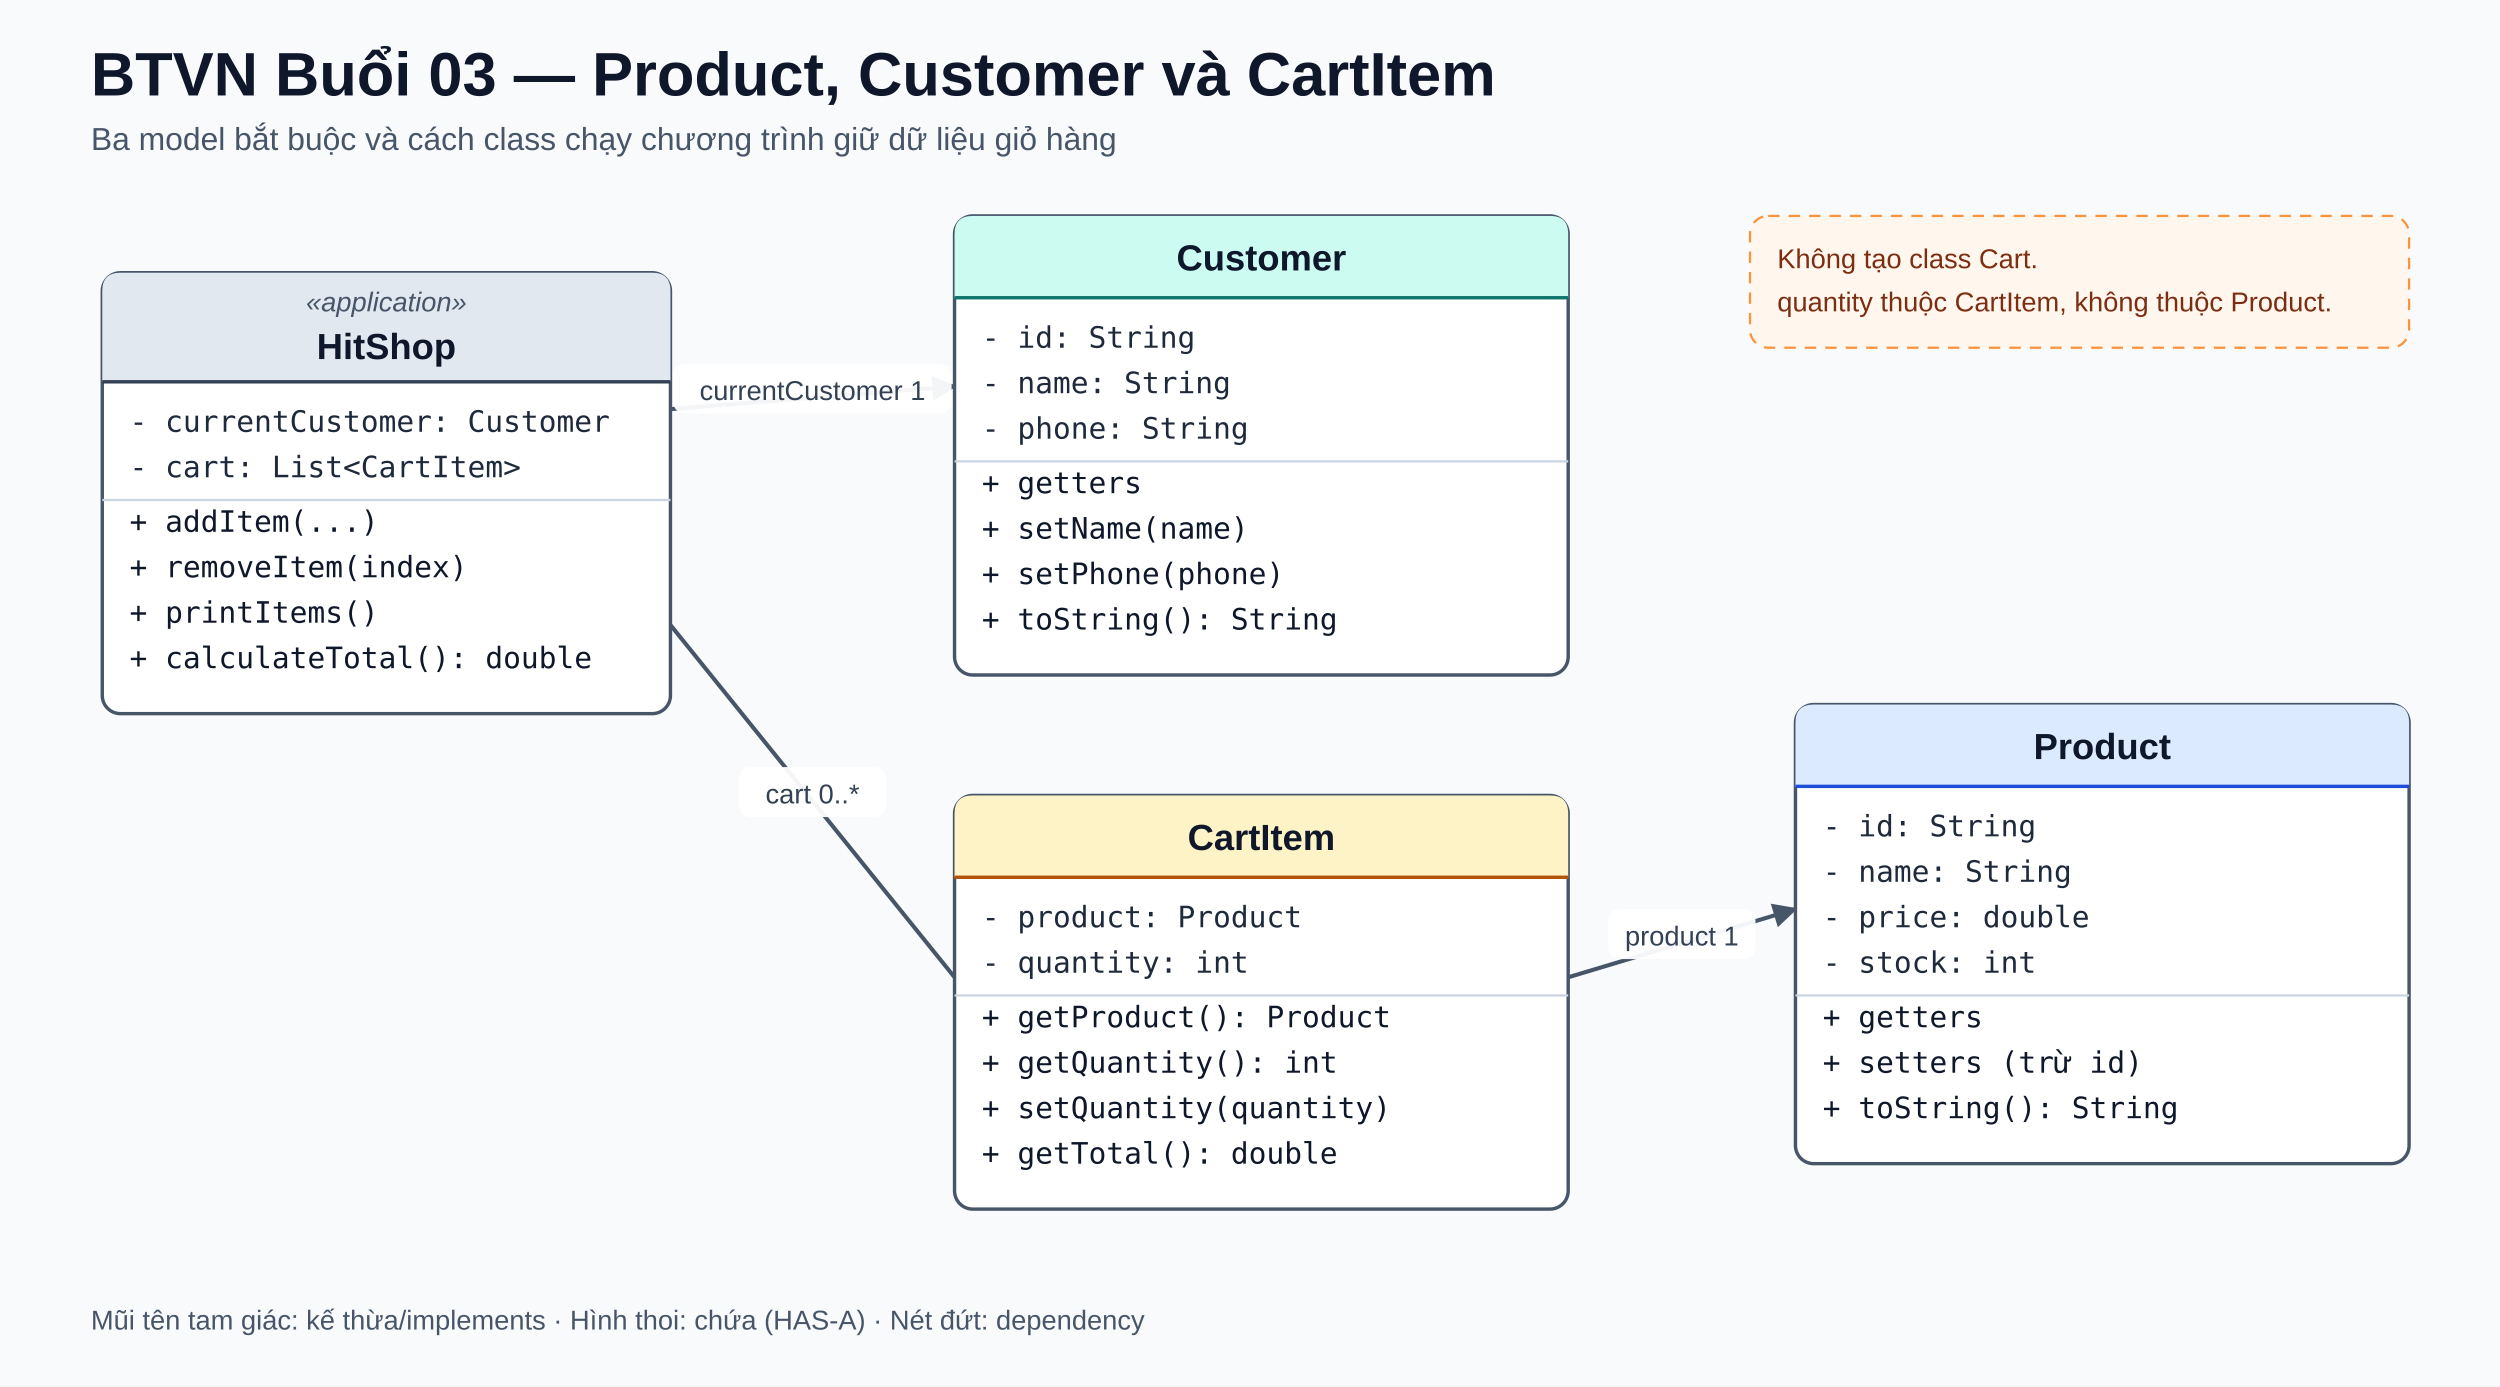
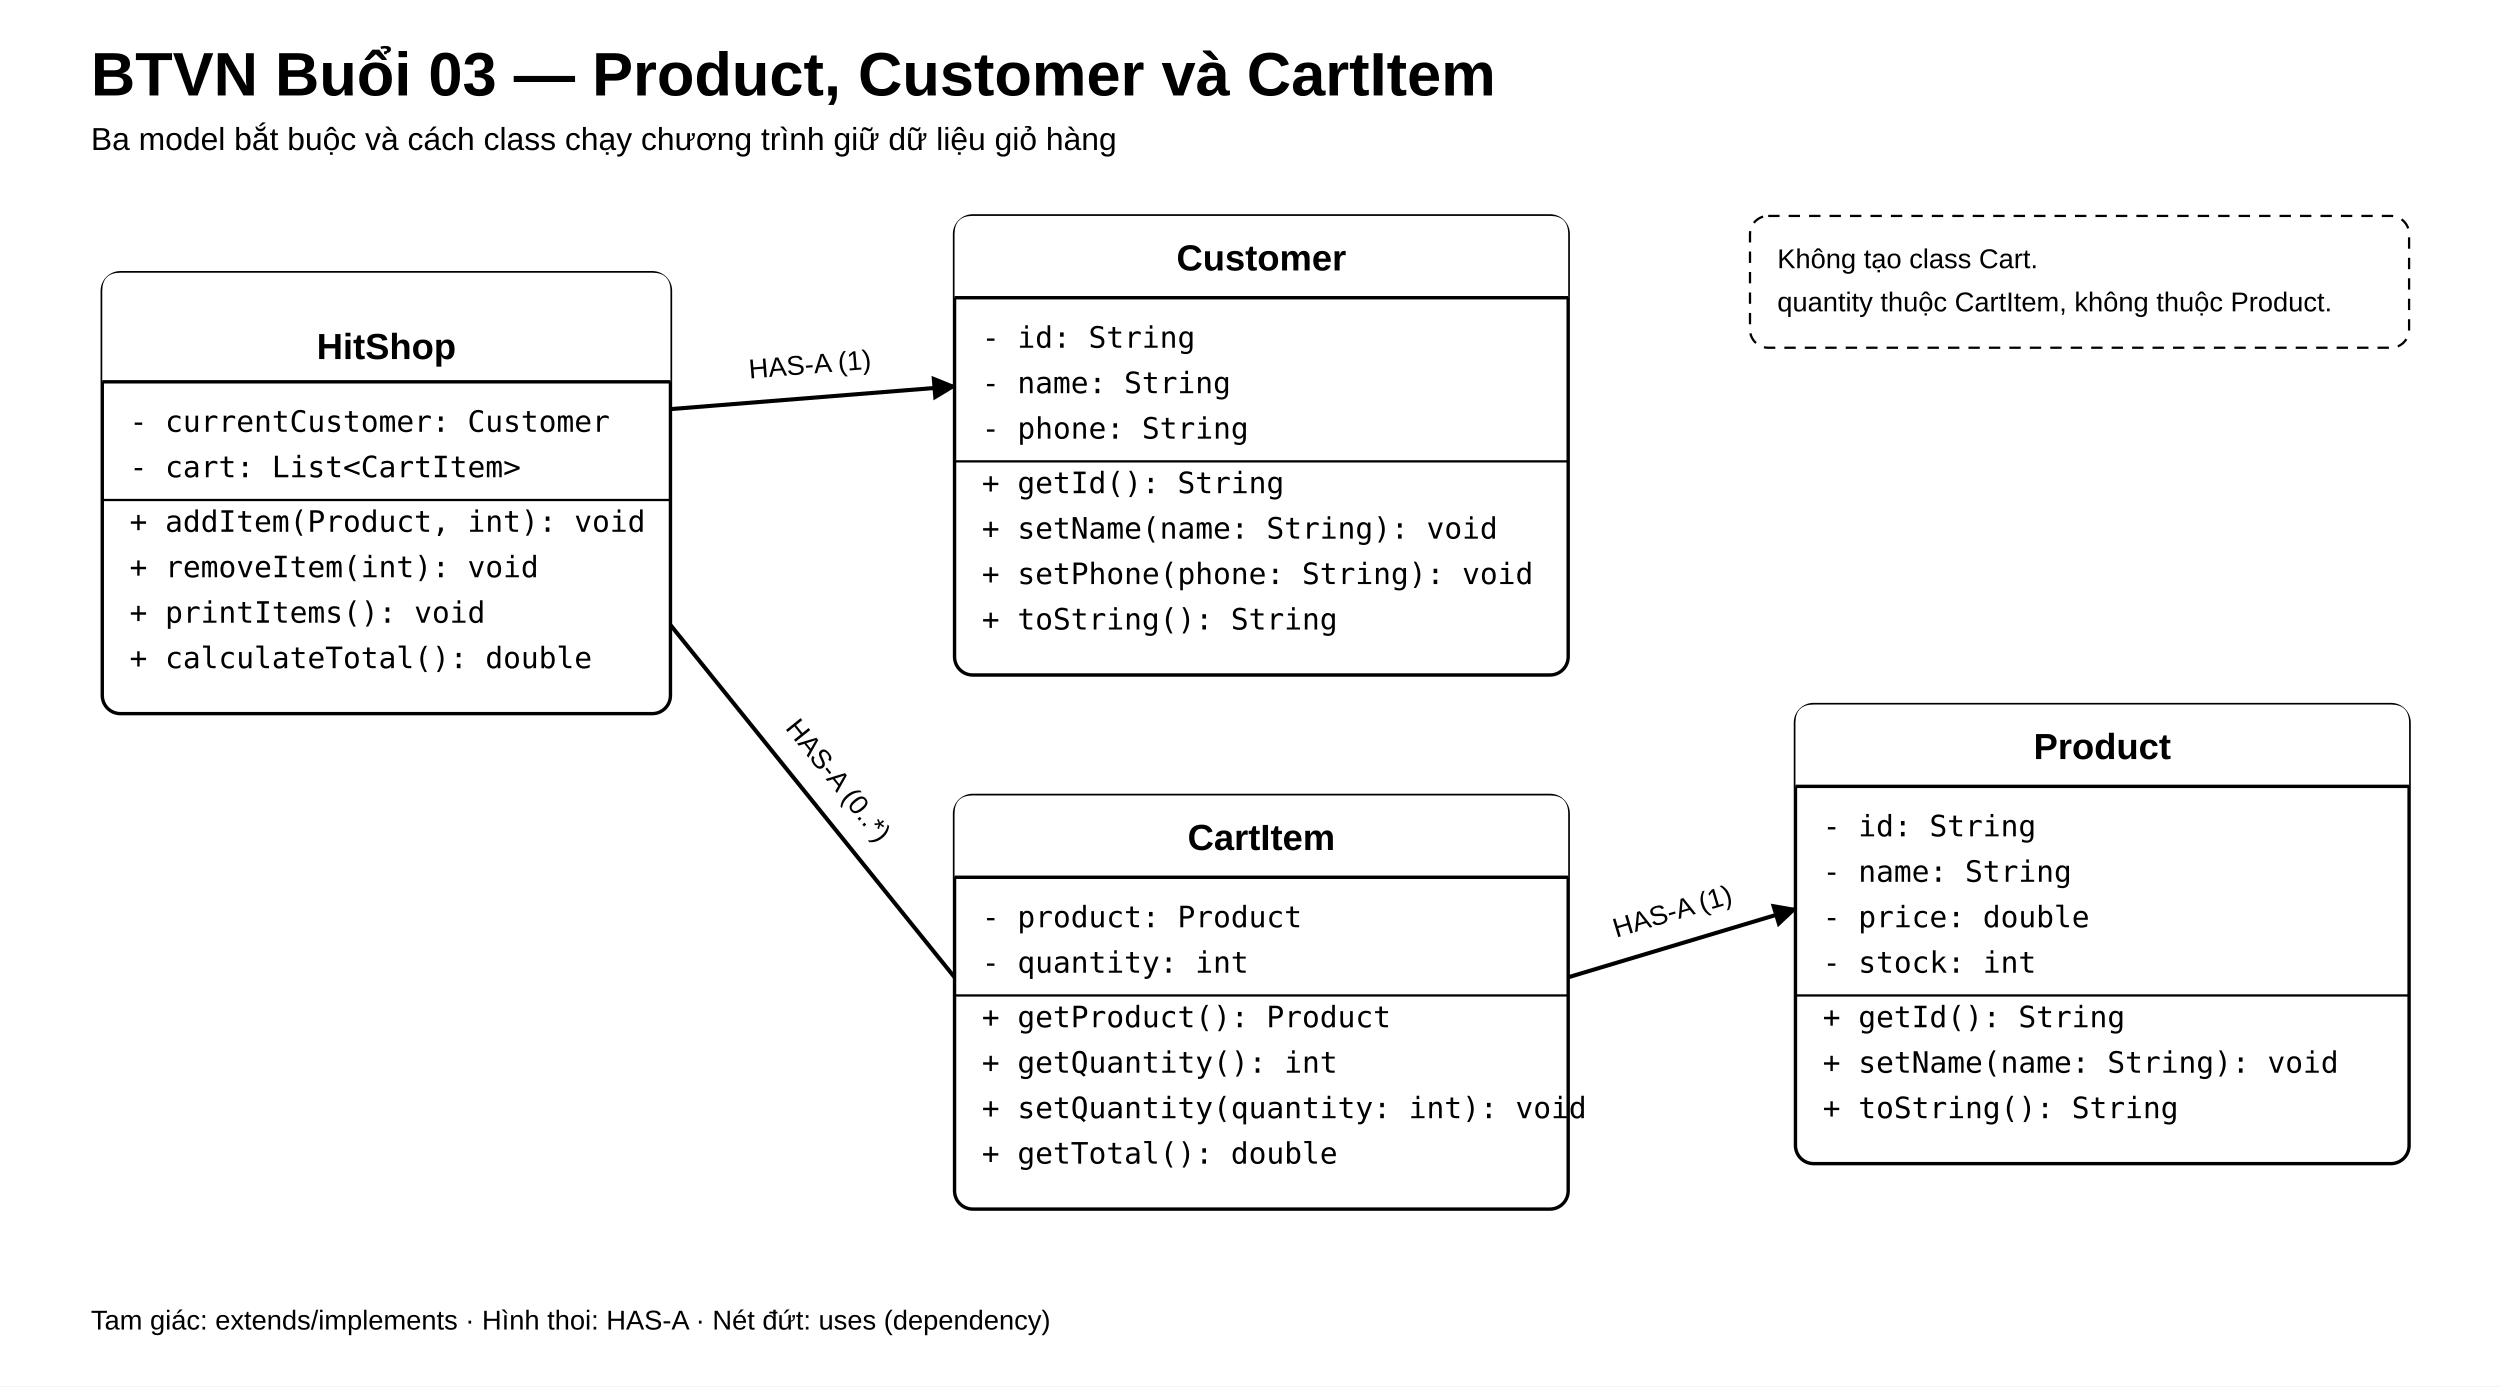
<svg xmlns="http://www.w3.org/2000/svg" width="1100" height="610" viewBox="0 0 1100 610" role="img" aria-labelledby="title desc">
  <defs>
    <marker id="arrow" viewBox="0 0 10 10" refX="9" refY="5" markerWidth="8" markerHeight="8" orient="auto">
-       <path d="M 0 0 L 10 5 L 0 10 z" fill="#475569" />
+       <path d="M 0 0 L 10 5 L 0 10 z" fill="#000000" />
    </marker>
    <marker id="arrowSmall" viewBox="0 0 10 10" refX="9" refY="5" markerWidth="6" markerHeight="6" orient="auto">
-       <path d="M 0 0 L 10 5 L 0 10 z" fill="#475569" />
+       <path d="M 0 0 L 10 5 L 0 10 z" fill="#000000" />
    </marker>
    <marker id="triangle" viewBox="0 0 12 12" refX="11" refY="6" markerWidth="11" markerHeight="11" orient="auto">
-       <path d="M 1 1 L 11 6 L 1 11 z" fill="#FFFFFF" stroke="#475569" stroke-width="1.3" />
+       <path d="M 1 1 L 11 6 L 1 11 z" fill="#FFFFFF" stroke="#000000" stroke-width="1.3" />
    </marker>
    <marker id="diamond" viewBox="0 0 14 10" refX="13" refY="5" markerWidth="12" markerHeight="10" orient="auto">
-       <path d="M 1 5 L 6 1 L 13 5 L 6 9 z" fill="#475569" />
+       <path d="M 1 5 L 6 1 L 13 5 L 6 9 z" fill="#000000" />
    </marker>
  </defs>
  <style>
-     .title { font: 700 27px Arial, sans-serif; fill: #0F172A; }
-     .subtitle { font: 14px Arial, sans-serif; fill: #475569; }
-     .class-title { font: 700 16px Arial, sans-serif; fill: #0F172A; }
-     .stereotype { font: italic 12px Arial, sans-serif; fill: #475569; }
-     .member { font: 13px Consolas, monospace; fill: #1E293B; }
-     .method { fill: #0F172A; }
-     .edge-label { font: 12px Arial, sans-serif; fill: #334155; }
-     .note { font: 12px Arial, sans-serif; fill: #7C2D12; }
-     .legend { font: 12px Arial, sans-serif; fill: #475569; }
+     .title { font: 700 27px Arial, sans-serif; fill: #000000; }
+     .subtitle { font: 14px Arial, sans-serif; fill: #000000; }
+     .class-title { font: 700 16px Arial, sans-serif; fill: #000000; }
+     .member { font: 13px Consolas, monospace; fill: #000000; }
+     .method { fill: #000000; }
+     .edge-label { font: 12px Arial, sans-serif; fill: #000000; }
+     .note { font: 12px Arial, sans-serif; fill: #000000; }
+     .legend { font: 12px Arial, sans-serif; fill: #000000; }
  </style>
-   <rect width="100%" height="100%" fill="#F8FAFC" />
+   <rect width="100%" height="100%" fill="#FFFFFF" />
  <text x="40" y="42" class="title">BTVN Buổi 03 — Product, Customer và CartItem</text>
  <text x="40" y="66" class="subtitle">Ba model bắt buộc và cách class chạy chương trình giữ dữ liệu giỏ hàng</text>
-   <path d="M 295 180 L 420 170" fill="none" stroke="#475569" stroke-width="1.8" marker-end="url(#arrowSmall)" />
-   <rect x="296.3" y="160" width="122.4" height="22" rx="5" fill="#FFFFFF" opacity="0.94" />
-   <text x="357.5" y="176" text-anchor="middle" class="edge-label">currentCustomer 1</text>
-   <path d="M 295 275 L 420 430" fill="none" stroke="#475569" stroke-width="1.8" marker-start="url(#diamond)" />
-   <rect x="325.1" y="337.5" width="64.8" height="22" rx="5" fill="#FFFFFF" opacity="0.94" />
-   <text x="357.5" y="353.5" text-anchor="middle" class="edge-label">cart 0..*</text>
-   <path d="M 690 430 L 790 400" fill="none" stroke="#475569" stroke-width="1.8" marker-end="url(#arrowSmall)" />
-   <rect x="707.6" y="400" width="64.8" height="22" rx="5" fill="#FFFFFF" opacity="0.94" />
-   <text x="740" y="416" text-anchor="middle" class="edge-label">product 1</text>
+   <path d="M 295 180 L 420 170" fill="none" stroke="#000000" stroke-width="1.8" marker-end="url(#arrowSmall)" />
+   <text x="356.4" y="161.0" text-anchor="middle" dominant-baseline="middle" transform="rotate(-4.6 356.4 161.0)" class="edge-label">HAS-A (1)</text>
+   <path d="M 295 275 L 420 430" fill="none" stroke="#000000" stroke-width="1.8" marker-start="url(#diamond)" />
+   <text x="368.4" y="343.7" text-anchor="middle" dominant-baseline="middle" transform="rotate(51.1 368.4 343.7)" class="edge-label">HAS-A (0..*)</text>
+   <path d="M 690 430 L 790 400" fill="none" stroke="#000000" stroke-width="1.8" marker-end="url(#arrowSmall)" />
+   <text x="736.0" y="401.6" text-anchor="middle" dominant-baseline="middle" transform="rotate(-16.7 736.0 401.6)" class="edge-label">HAS-A (1)</text>
  <g class="class-box">
-     <rect x="45" y="120" width="250" height="194" rx="8" fill="#FFFFFF" stroke="#475569" stroke-width="1.5" />
-     <path d="M 53 120 H 287 Q 295 120 295 128 V 168 H 45 V 128 Q 45 120 53 120" fill="#E2E8F0" />
-     <line x1="45" y1="168" x2="295" y2="168" stroke="#334155" stroke-width="1.5" />
-     <text x="170" y="137" text-anchor="middle" class="stereotype">«application»</text>
+     <rect x="45" y="120" width="250" height="194" rx="8" fill="#FFFFFF" stroke="#000000" stroke-width="1.5" />
+     <path d="M 53 120 H 287 Q 295 120 295 128 V 168 H 45 V 128 Q 45 120 53 120" fill="#FFFFFF" />
+     <line x1="45" y1="168" x2="295" y2="168" stroke="#000000" stroke-width="1.5" />
    <text x="170" y="158" text-anchor="middle" class="class-title">HitShop</text>
    <text x="57" y="190" class="member">- currentCustomer: Customer</text>
    <text x="57" y="210" class="member">- cart: List&lt;CartItem&gt;</text>
-     <line x1="45" y1="220" x2="295" y2="220" stroke="#CBD5E1" />
-     <text x="57" y="234" class="member method">+ addItem(...)</text>
-     <text x="57" y="254" class="member method">+ removeItem(index)</text>
-     <text x="57" y="274" class="member method">+ printItems()</text>
+     <line x1="45" y1="220" x2="295" y2="220" stroke="#000000" />
+     <text x="57" y="234" class="member method">+ addItem(Product, int): void</text>
+     <text x="57" y="254" class="member method">+ removeItem(int): void</text>
+     <text x="57" y="274" class="member method">+ printItems(): void</text>
    <text x="57" y="294" class="member method">+ calculateTotal(): double</text>
  </g>
  <g class="class-box">
-     <rect x="420" y="95" width="270" height="202" rx="8" fill="#FFFFFF" stroke="#475569" stroke-width="1.5" />
-     <path d="M 428 95 H 682 Q 690 95 690 103 V 131 H 420 V 103 Q 420 95 428 95" fill="#CCFBF1" />
-     <line x1="420" y1="131" x2="690" y2="131" stroke="#0F766E" stroke-width="1.5" />
+     <rect x="420" y="95" width="270" height="202" rx="8" fill="#FFFFFF" stroke="#000000" stroke-width="1.5" />
+     <path d="M 428 95 H 682 Q 690 95 690 103 V 131 H 420 V 103 Q 420 95 428 95" fill="#FFFFFF" />
+     <line x1="420" y1="131" x2="690" y2="131" stroke="#000000" stroke-width="1.5" />
    <text x="555" y="119" text-anchor="middle" class="class-title">Customer</text>
    <text x="432" y="153" class="member">- id: String</text>
    <text x="432" y="173" class="member">- name: String</text>
    <text x="432" y="193" class="member">- phone: String</text>
-     <line x1="420" y1="203" x2="690" y2="203" stroke="#CBD5E1" />
-     <text x="432" y="217" class="member method">+ getters</text>
-     <text x="432" y="237" class="member method">+ setName(name)</text>
-     <text x="432" y="257" class="member method">+ setPhone(phone)</text>
+     <line x1="420" y1="203" x2="690" y2="203" stroke="#000000" />
+     <text x="432" y="217" class="member method">+ getId(): String</text>
+     <text x="432" y="237" class="member method">+ setName(name: String): void</text>
+     <text x="432" y="257" class="member method">+ setPhone(phone: String): void</text>
    <text x="432" y="277" class="member method">+ toString(): String</text>
  </g>
  <g class="class-box">
-     <rect x="420" y="350" width="270" height="182" rx="8" fill="#FFFFFF" stroke="#475569" stroke-width="1.5" />
-     <path d="M 428 350 H 682 Q 690 350 690 358 V 386 H 420 V 358 Q 420 350 428 350" fill="#FEF3C7" />
-     <line x1="420" y1="386" x2="690" y2="386" stroke="#B45309" stroke-width="1.5" />
+     <rect x="420" y="350" width="270" height="182" rx="8" fill="#FFFFFF" stroke="#000000" stroke-width="1.5" />
+     <path d="M 428 350 H 682 Q 690 350 690 358 V 386 H 420 V 358 Q 420 350 428 350" fill="#FFFFFF" />
+     <line x1="420" y1="386" x2="690" y2="386" stroke="#000000" stroke-width="1.5" />
    <text x="555" y="374" text-anchor="middle" class="class-title">CartItem</text>
    <text x="432" y="408" class="member">- product: Product</text>
    <text x="432" y="428" class="member">- quantity: int</text>
-     <line x1="420" y1="438" x2="690" y2="438" stroke="#CBD5E1" />
+     <line x1="420" y1="438" x2="690" y2="438" stroke="#000000" />
    <text x="432" y="452" class="member method">+ getProduct(): Product</text>
    <text x="432" y="472" class="member method">+ getQuantity(): int</text>
-     <text x="432" y="492" class="member method">+ setQuantity(quantity)</text>
+     <text x="432" y="492" class="member method">+ setQuantity(quantity: int): void</text>
    <text x="432" y="512" class="member method">+ getTotal(): double</text>
  </g>
  <g class="class-box">
-     <rect x="790" y="310" width="270" height="202" rx="8" fill="#FFFFFF" stroke="#475569" stroke-width="1.5" />
-     <path d="M 798 310 H 1052 Q 1060 310 1060 318 V 346 H 790 V 318 Q 790 310 798 310" fill="#DBEAFE" />
-     <line x1="790" y1="346" x2="1060" y2="346" stroke="#1D4ED8" stroke-width="1.5" />
+     <rect x="790" y="310" width="270" height="202" rx="8" fill="#FFFFFF" stroke="#000000" stroke-width="1.5" />
+     <path d="M 798 310 H 1052 Q 1060 310 1060 318 V 346 H 790 V 318 Q 790 310 798 310" fill="#FFFFFF" />
+     <line x1="790" y1="346" x2="1060" y2="346" stroke="#000000" stroke-width="1.5" />
    <text x="925" y="334" text-anchor="middle" class="class-title">Product</text>
    <text x="802" y="368" class="member">- id: String</text>
    <text x="802" y="388" class="member">- name: String</text>
    <text x="802" y="408" class="member">- price: double</text>
    <text x="802" y="428" class="member">- stock: int</text>
-     <line x1="790" y1="438" x2="1060" y2="438" stroke="#CBD5E1" />
-     <text x="802" y="452" class="member method">+ getters</text>
-     <text x="802" y="472" class="member method">+ setters (trừ id)</text>
+     <line x1="790" y1="438" x2="1060" y2="438" stroke="#000000" />
+     <text x="802" y="452" class="member method">+ getId(): String</text>
+     <text x="802" y="472" class="member method">+ setName(name: String): void</text>
    <text x="802" y="492" class="member method">+ toString(): String</text>
  </g>
  <g>
-     <rect x="770" y="95" width="290" height="58" rx="8" fill="#FFF7ED" stroke="#FB923C" stroke-dasharray="5 4" />
+     <rect x="770" y="95" width="290" height="58" rx="8" fill="#FFFFFF" stroke="#000000" stroke-dasharray="5 4" />
    <text x="782" y="118" class="note">Không tạo class Cart.</text>
    <text x="782" y="137" class="note">quantity thuộc CartItem, không thuộc Product.</text>
  </g>
  <g transform="translate(40 585)">
-     <text class="legend">Mũi tên tam giác: kế thừa/implements · Hình thoi: chứa (HAS-A) · Nét đứt: dependency</text>
+     <text class="legend">Tam giác: extends/implements · Hình thoi: HAS-A · Nét đứt: uses (dependency)</text>
  </g>
</svg>
